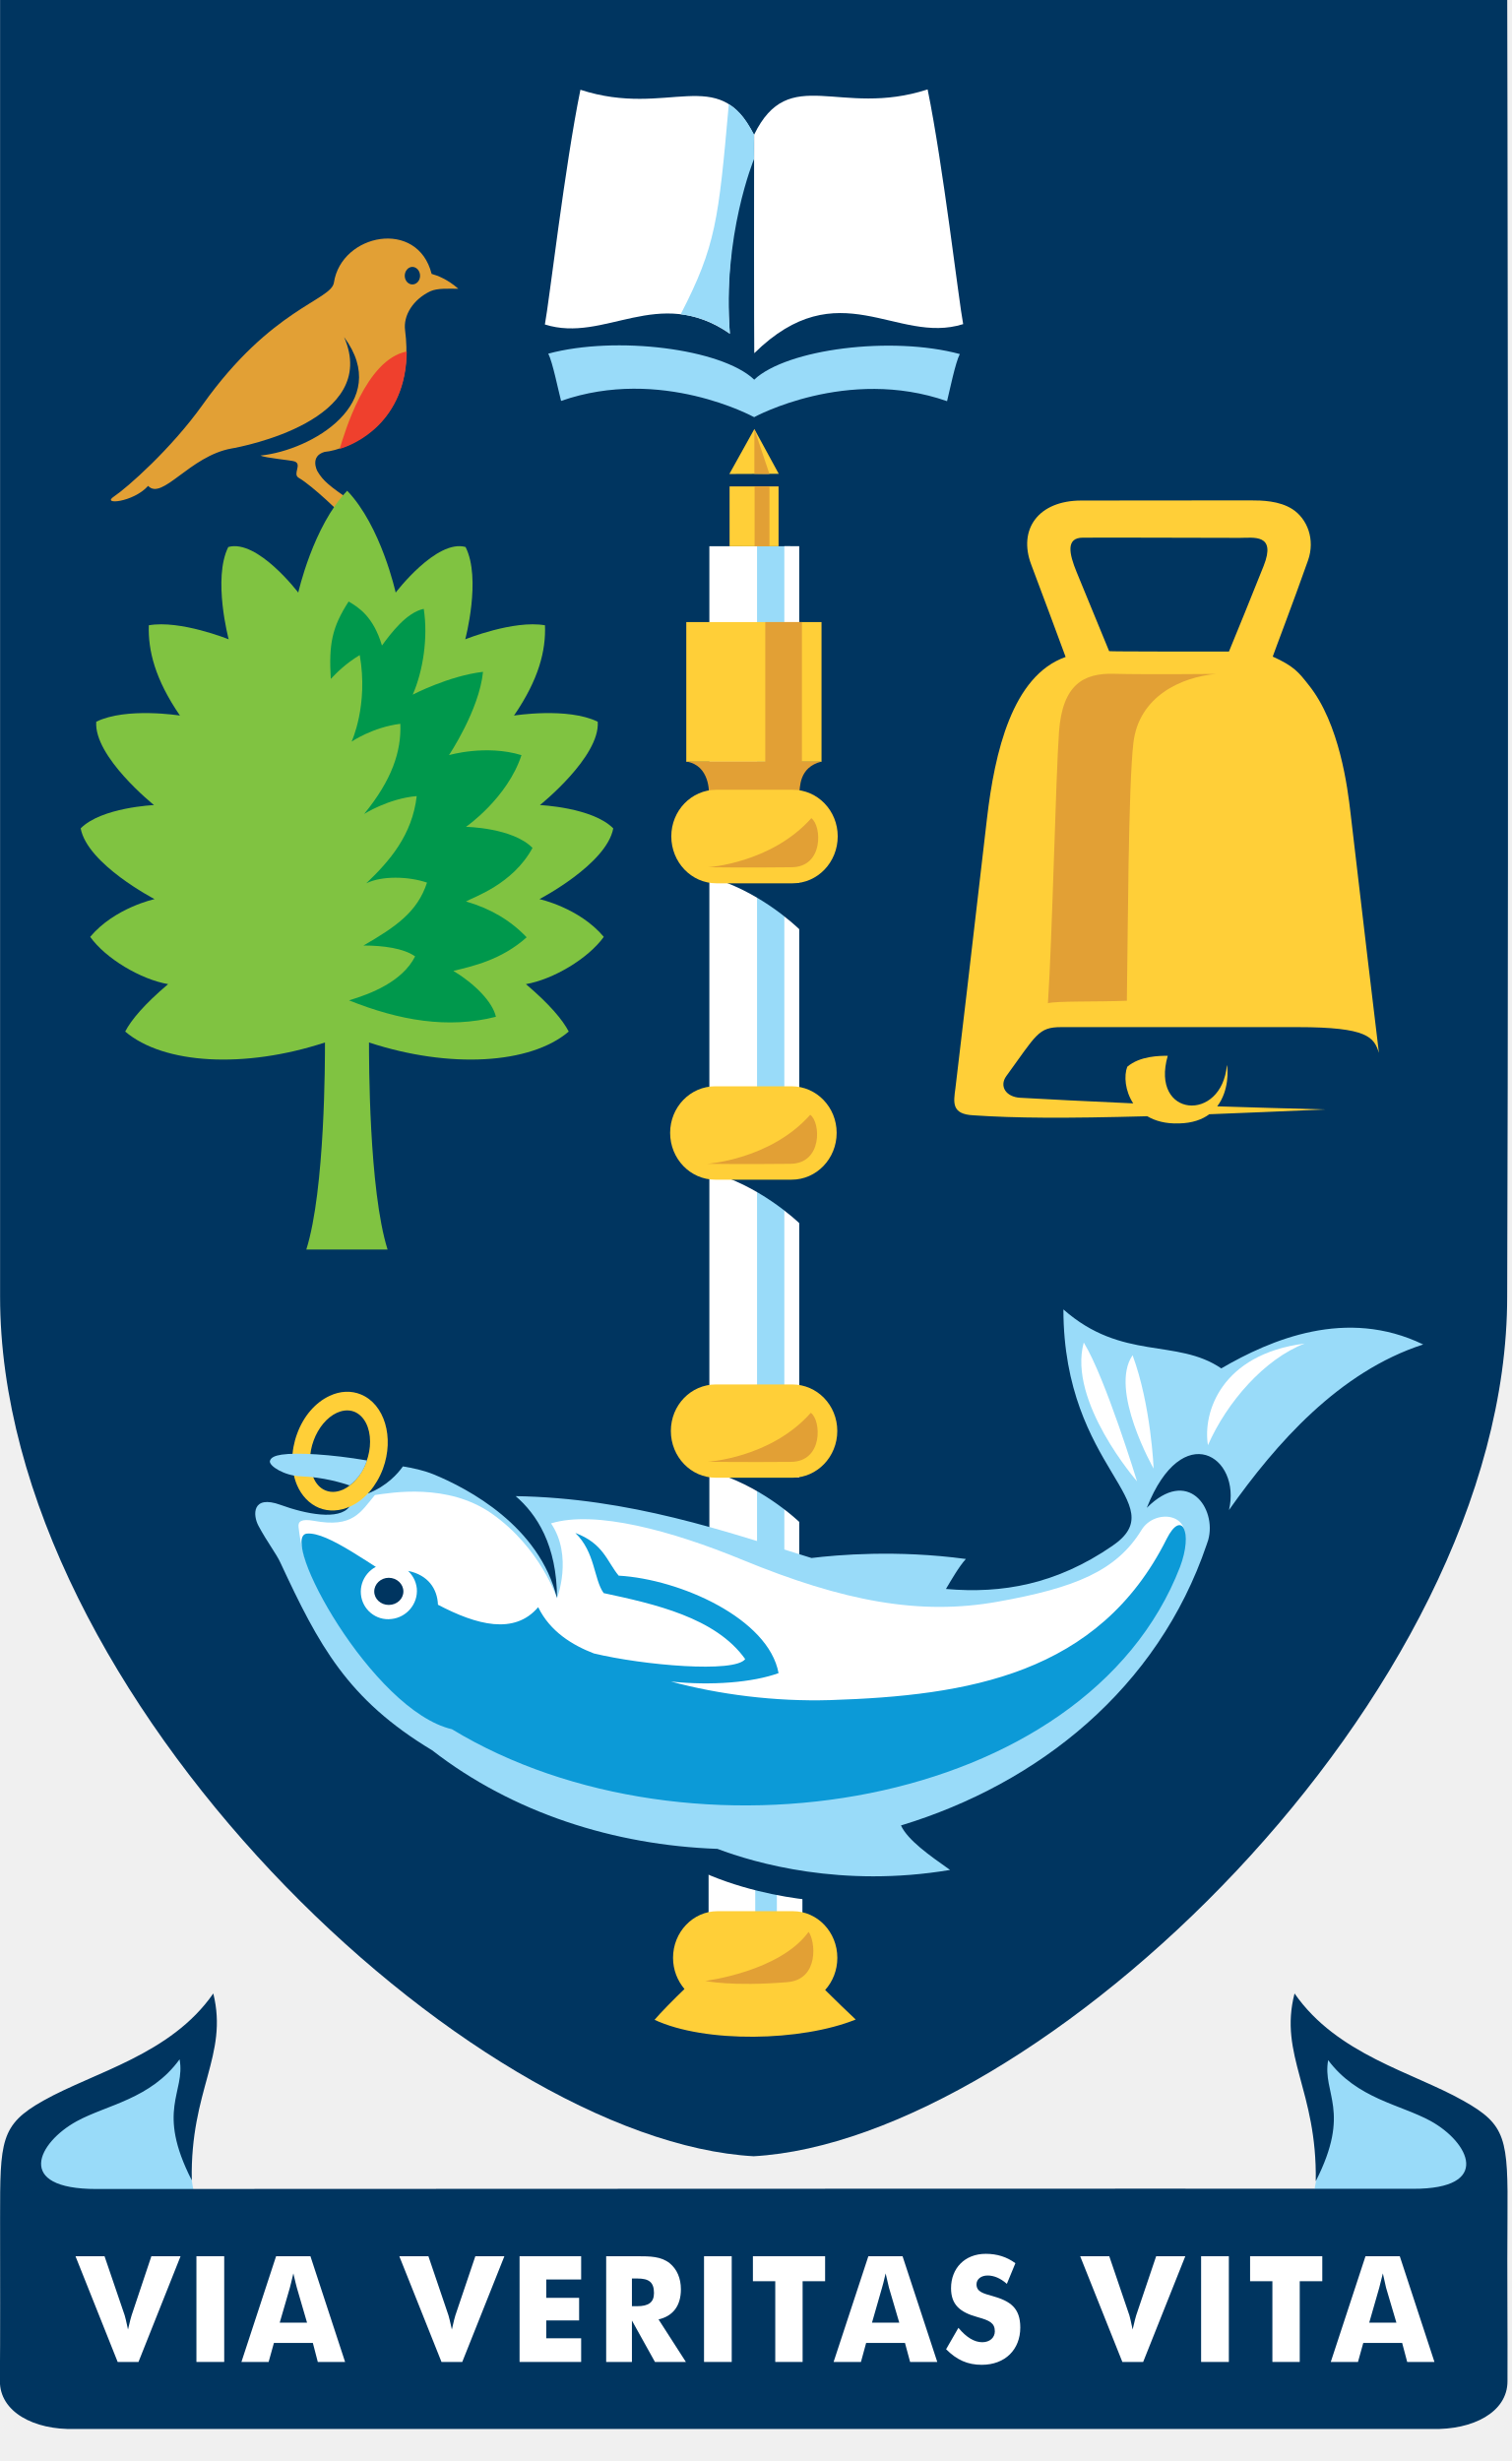
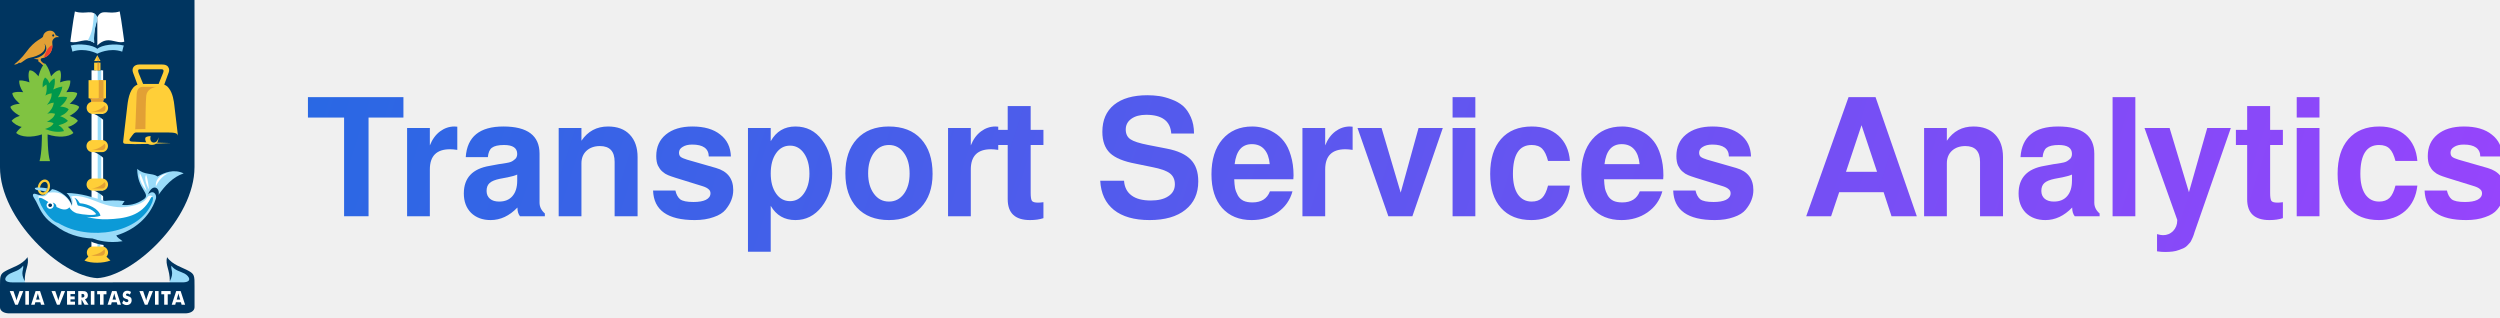
- <svg xmlns="http://www.w3.org/2000/svg" width="100%" height="100%" viewBox="0 0 43 70" version="1.1" xml:space="preserve" style="fill-rule:evenodd;clip-rule:evenodd;stroke-linejoin:round;stroke-miterlimit:2;">
+ <svg xmlns="http://www.w3.org/2000/svg" width="100%" height="100%" viewBox="0 0 551 70" version="1.1" xml:space="preserve" style="fill-rule:evenodd;clip-rule:evenodd;stroke-linejoin:round;stroke-miterlimit:2;">
  <g transform="matrix(1,0,0,1,-4686.88,-4137.12)">
-     <g transform="matrix(0.670205,0,0,0.699562,2615.32,-3248.47)">
-       <g transform="matrix(2.05803,0,0,2.0737,3090.93,10554.6)">
-         <path d="M0.004,26.789C-0.001,34.665 9.729,43.351 15.552,43.652L15.536,43.652C21.358,43.351 31.09,34.665 31.084,26.789C31.122,16.095 31.085,1.368 31.085,1.368L0.004,1.371L0.004,26.789Z" style="fill:rgb(0,53,96);fill-rule:nonzero;" />
-         <rect x="15.314" y="12.084" width="0.988" height="27.379" style="fill:rgb(153,219,249);fill-rule:nonzero;" />
-         <path d="M22.334,11.916C23.216,11.912 24.643,11.92 25.568,11.92C25.855,11.92 26.326,11.835 26.062,12.469C25.828,13.03 25.492,13.812 25.346,14.149C24.859,14.149 22.88,14.15 22.875,14.141C22.717,13.774 22.491,13.252 22.204,12.589C22.052,12.236 21.976,11.916 22.334,11.916ZM21.886,21.513L26.766,21.513C28.206,21.513 28.337,21.71 28.439,22.019C28.378,21.54 28.068,19.082 27.852,17.304C27.795,16.839 27.632,15.562 26.988,14.802C26.785,14.557 26.687,14.435 26.249,14.248C26.283,14.15 26.681,13.161 26.977,12.361C27.128,11.953 26.964,11.546 26.652,11.355C26.381,11.192 26.032,11.185 25.783,11.185C24.111,11.185 22.819,11.188 22.304,11.188C21.41,11.188 20.995,11.756 21.268,12.443C21.476,12.963 21.82,13.85 21.978,14.255C20.878,14.623 20.515,16.123 20.356,17.423C20.09,19.614 19.73,22.537 19.705,22.712C19.666,22.99 19.62,23.221 20.077,23.242C20.944,23.298 21.956,23.304 23.661,23.26C23.826,23.352 24.039,23.41 24.317,23.401C24.594,23.396 24.796,23.323 24.941,23.221C25.636,23.196 26.427,23.164 27.332,23.127C26.537,23.108 25.793,23.086 25.104,23.066C25.352,22.758 25.327,22.336 25.304,22.254C25.201,23.396 23.717,23.287 24.084,22.075C23.925,22.075 23.512,22.075 23.249,22.29C23.178,22.467 23.203,22.763 23.372,23.008C22.409,22.966 21.615,22.93 21.042,22.898C20.747,22.883 20.605,22.671 20.754,22.474C21.376,21.663 21.411,21.513 21.886,21.513Z" style="fill:rgb(255,207,56);fill-rule:nonzero;" />
-         <path d="M15.577,39.346C15.577,39.667 15.363,39.929 15.097,39.929C14.832,39.929 14.615,39.667 14.615,39.346L14.615,36.629C14.615,36.31 14.832,36.048 15.097,36.048C15.363,36.048 15.577,36.31 15.577,36.629L15.577,39.346Z" style="fill:white;fill-rule:nonzero;" />
-         <path d="M8.878,7.084C9.032,7.02 9.251,7.036 9.455,7.036C9.23,6.849 9.026,6.776 8.903,6.744C8.616,5.657 7.043,5.952 6.888,6.916C6.832,7.264 5.597,7.417 4.181,9.31C3.528,10.18 2.626,10.934 2.354,11.108C2.079,11.279 2.748,11.228 3.057,10.901C3.347,11.194 3.916,10.316 4.774,10.168C5,10.132 7.849,9.614 7.098,7.983C8.102,9.274 6.429,10.203 5.375,10.306C5.468,10.354 6.016,10.397 6.079,10.422C6.236,10.478 6.032,10.668 6.16,10.741C6.467,10.911 7.075,11.485 7.075,11.485C7.075,11.485 7.423,11.367 7.265,11.211C6.795,10.901 6.668,10.807 6.548,10.613C6.54,10.602 6.388,10.316 6.698,10.234C7.144,10.199 8.604,9.68 8.356,7.849C8.316,7.559 8.52,7.246 8.878,7.084Z" style="fill:rgb(226,160,53);fill-rule:nonzero;" />
-         <path d="M8.665,6.78C8.665,6.876 8.594,6.951 8.506,6.951C8.421,6.951 8.349,6.876 8.349,6.78C8.349,6.687 8.421,6.607 8.506,6.607C8.594,6.607 8.665,6.687 8.665,6.78Z" style="fill:rgb(0,53,96);fill-rule:nonzero;" />
-         <rect x="16.023" y="35.945" width="0.527" height="3.847" style="fill:white;fill-rule:nonzero;" />
-         <path d="M17.019,40.392C17.175,40.227 17.27,40.006 17.27,39.761C17.27,39.257 16.861,38.847 16.355,38.847L14.798,38.847C14.293,38.847 13.882,39.257 13.882,39.761C13.882,39.998 13.973,40.21 14.118,40.373C13.93,40.542 13.594,40.867 13.501,40.977C14.546,41.439 16.531,41.401 17.649,40.971C17.544,40.88 17.187,40.552 17.019,40.392Z" style="fill:rgb(255,207,56);fill-rule:nonzero;" />
-         <path d="M15.553,8.82C15.553,8.842 15.551,8.837 15.551,8.813C14.875,8.209 12.705,7.951 11.309,8.308C11.4,8.477 11.513,9.019 11.573,9.235C13.633,8.55 15.551,9.552 15.551,9.552L15.551,9.532C15.551,9.539 15.551,9.549 15.553,9.554C15.553,9.554 17.471,8.554 19.533,9.24C19.589,9.023 19.704,8.483 19.796,8.316C18.398,7.956 16.229,8.213 15.553,8.82Z" style="fill:rgb(153,219,249);fill-rule:nonzero;" />
-         <rect x="16.177" y="12.083" width="0.307" height="21.214" style="fill:white;fill-rule:nonzero;" />
-         <rect x="14.631" y="12.084" width="0.983" height="19.684" style="fill:white;fill-rule:nonzero;" />
-         <path d="M16.554,19.657C16.618,19.427 16.648,18.857 16.554,18.679C16.093,18.679 15.376,18.682 14.958,18.672C15.915,19.021 16.554,19.657 16.554,19.657Z" style="fill:rgb(0,53,96);fill-rule:nonzero;" />
-         <path d="M13.105,37.182C13.655,37.265 16.607,37.404 16.607,37.404L17.089,38.657C17.089,38.657 14.512,38.589 13.105,37.182Z" style="fill:rgb(0,53,96);fill-rule:nonzero;" />
-         <path d="M25.188,28.204C24.265,27.607 23.145,28.065 21.932,27.048C21.936,30.207 24.237,30.841 22.942,31.684C21.788,32.438 20.67,32.626 19.51,32.529C19.608,32.372 19.782,32.084 19.921,31.941C18.499,31.758 17.258,31.861 16.738,31.922C14.967,31.402 13.003,30.745 10.637,30.709C11.067,31.06 11.489,31.666 11.489,32.713C11.13,31.3 9.661,30.561 8.939,30.28C8.723,30.198 8.521,30.16 8.311,30.126C8.205,30.27 7.977,30.513 7.593,30.656C7.375,30.54 7.196,30.747 7.226,30.815C7.238,30.849 7.234,30.882 7.208,30.916C6.997,31.19 6.303,31.06 5.787,30.88C5.192,30.675 5.216,31.085 5.332,31.29C5.518,31.62 5.699,31.834 5.787,32.018C6.577,33.631 7.162,34.69 8.914,35.692C10.578,36.92 12.67,37.553 14.798,37.625C15.575,37.904 17.358,38.395 19.595,38.038C19.16,37.746 18.726,37.456 18.582,37.166C21.424,36.345 23.88,34.478 24.886,31.66C24.897,31.629 24.908,31.598 24.919,31.567C25.099,30.95 24.502,30.13 23.652,30.938C24.388,29.171 25.605,29.936 25.347,30.981C26.318,29.674 27.617,28.269 29.352,27.735C27.767,27.005 26.211,27.638 25.188,28.204Z" style="fill:rgb(153,219,249);fill-rule:nonzero;" />
-         <path d="M16.585,25.447C16.65,25.215 16.678,24.644 16.585,24.469C16.122,24.469 15.407,24.475 14.991,24.462C15.945,24.811 16.585,25.447 16.585,25.447Z" style="fill:rgb(0,53,96);fill-rule:nonzero;" />
-         <path d="M17.256,23.586C17.256,24.094 16.84,24.504 16.328,24.504L14.75,24.504C14.238,24.504 13.822,24.094 13.822,23.586C13.822,23.081 14.238,22.673 14.75,22.673L16.328,22.673C16.84,22.673 17.256,23.081 17.256,23.586Z" style="fill:rgb(255,207,56);fill-rule:nonzero;" />
-         <path d="M16.301,24.193C15.376,24.203 14.581,24.193 14.581,24.193C14.581,24.193 15.884,24.115 16.711,23.232C16.928,23.377 16.968,24.19 16.301,24.193Z" style="fill:rgb(226,160,53);fill-rule:nonzero;" />
-         <path d="M16.6,31.318C16.665,31.089 16.691,30.516 16.6,30.34C16.138,30.34 15.424,30.346 15.005,30.333C15.96,30.683 16.6,31.318 16.6,31.318Z" style="fill:rgb(0,53,96);fill-rule:nonzero;" />
-         <path d="M17.269,29.431C17.269,29.938 16.854,30.348 16.341,30.348L14.764,30.348C14.251,30.348 13.837,29.938 13.837,29.431C13.837,28.924 14.251,28.519 14.764,28.519L16.341,28.519C16.854,28.519 17.269,28.924 17.269,29.431Z" style="fill:rgb(255,207,56);fill-rule:nonzero;" />
-         <path d="M16.313,30.037C15.387,30.045 14.594,30.035 14.594,30.035C14.594,30.035 15.895,29.963 16.723,29.075C16.94,29.222 16.982,30.033 16.313,30.037Z" style="fill:rgb(226,160,53);fill-rule:nonzero;" />
-         <rect x="14.155" y="13.571" width="2.789" height="2.739" style="fill:rgb(255,207,56);fill-rule:nonzero;" />
-         <path d="M16.944,16.306C16.471,16.42 16.502,16.816 16.484,16.962C16.484,16.962 15.359,16.97 14.621,16.962C14.627,16.92 14.644,16.377 14.155,16.306C14.155,16.306 16.765,16.308 16.944,16.306Z" style="fill:rgb(226,160,53);fill-rule:nonzero;" />
-         <rect x="15.784" y="13.571" width="0.756" height="2.773" style="fill:rgb(226,160,53);fill-rule:nonzero;" />
-         <path d="M6.714,30.597C6.574,30.544 6.499,30.425 6.46,30.335C6.37,30.136 6.373,29.869 6.471,29.616C6.567,29.368 6.744,29.165 6.949,29.075C7.037,29.037 7.173,29.002 7.312,29.055C7.517,29.137 7.634,29.366 7.634,29.641C7.634,29.768 7.609,29.903 7.558,30.035C7.463,30.286 7.283,30.487 7.082,30.579C6.992,30.616 6.857,30.653 6.714,30.597ZM6.8,28.743C6.506,28.872 6.261,29.142 6.13,29.484C5.996,29.829 5.996,30.191 6.125,30.487C6.219,30.7 6.382,30.862 6.583,30.94C6.783,31.017 7.013,31.005 7.228,30.91C7.522,30.783 7.767,30.511 7.9,30.171C8.138,29.555 7.931,28.905 7.445,28.715C7.244,28.636 7.015,28.646 6.8,28.743Z" style="fill:rgb(255,207,56);fill-rule:nonzero;" />
-         <path d="M7.213,30.499C7.056,30.449 6.668,30.335 6.202,30.32C5.871,30.31 5.549,30.119 5.568,30.021C5.586,29.951 5.672,29.915 5.811,29.895C6.13,29.851 6.823,29.888 7.57,30.009C7.507,30.189 7.406,30.355 7.213,30.499Z" style="fill:rgb(153,219,249);fill-rule:nonzero;" />
-         <path d="M8.391,8.265C8.379,9.656 7.313,10.095 7.007,10.175C7.108,9.866 7.543,8.423 8.391,8.265Z" style="fill:rgb(239,64,45);fill-rule:nonzero;" />
-         <path d="M17.278,17.772C17.278,18.28 16.865,18.693 16.35,18.693L14.774,18.693C14.26,18.693 13.846,18.28 13.846,17.772C13.846,17.269 14.26,16.859 14.774,16.859L16.35,16.859C16.865,16.859 17.278,17.269 17.278,17.772Z" style="fill:rgb(255,207,56);fill-rule:nonzero;" />
-         <path d="M16.326,18.378C15.399,18.389 14.603,18.378 14.603,18.378C14.603,18.378 15.906,18.3 16.734,17.416C16.951,17.564 16.992,18.375 16.326,18.378Z" style="fill:rgb(226,160,53);fill-rule:nonzero;" />
-         <path d="M10.145,31.052C11.15,31.724 11.489,32.713 11.489,32.713C11.489,32.713 11.824,31.885 11.366,31.243C12.281,30.977 13.869,31.393 15.303,31.954C17.406,32.778 18.98,33.052 20.582,32.778C22.183,32.506 23.026,32.173 23.542,31.374C23.815,30.946 24.625,31.037 24.397,31.678C24.168,32.319 23.175,34.15 21.299,34.655C19.422,35.157 16.325,35.998 11.746,34.852C10.521,34.545 7.643,33.781 6.467,32.27C6.231,31.967 6.17,31.404 6.159,31.314C6.145,31.205 6.217,31.149 6.474,31.193C7.281,31.335 7.435,31.027 7.734,30.687C8.065,30.644 9.229,30.442 10.145,31.052Z" style="fill:white;fill-rule:nonzero;" />
-         <path d="M24.061,31.548C22.661,34.209 19.955,34.622 17.123,34.708C15.974,34.74 14.826,34.597 13.838,34.344C14.67,34.429 15.532,34.362 16.058,34.179C15.853,33.112 14.032,32.337 12.761,32.268C12.52,31.994 12.451,31.638 11.867,31.431C12.279,31.808 12.246,32.337 12.451,32.61C13.49,32.822 14.759,33.087 15.37,33.904C15.154,34.181 13.274,34.027 12.249,33.793C11.806,33.631 11.346,33.364 11.101,32.886C10.611,33.434 9.833,33.237 9.034,32.838C9.022,32.528 8.832,32.255 8.418,32.175C8.508,32.311 8.531,32.452 8.532,32.567C7.628,32.047 6.768,31.41 6.335,31.443C5.722,31.49 7.674,34.914 9.322,35.279C14.218,38.101 22.399,36.862 24.337,32.098C24.61,31.41 24.37,30.964 24.061,31.548Z" style="fill:rgb(12,154,215);fill-rule:nonzero;" />
-         <path d="M8.598,32.521C8.625,32.818 8.391,33.087 8.073,33.118C7.757,33.154 7.475,32.934 7.445,32.634C7.416,32.333 7.649,32.064 7.967,32.034C8.284,32.003 8.566,32.22 8.598,32.521Z" style="fill:white;fill-rule:nonzero;" />
-         <path d="M8.321,32.578C8.321,32.725 8.186,32.842 8.019,32.842C7.855,32.842 7.72,32.725 7.72,32.578C7.72,32.431 7.855,32.31 8.019,32.31C8.186,32.31 8.321,32.431 8.321,32.578Z" style="fill:rgb(0,53,96);fill-rule:nonzero;" />
-         <path d="M22.352,27.697C22.016,28.856 23.451,30.419 23.451,30.419C23.451,30.419 22.801,28.392 22.352,27.697Z" style="fill:white;fill-rule:nonzero;" />
-         <path d="M23.359,27.946C22.866,28.624 23.793,30.169 23.793,30.169C23.793,30.169 23.742,28.934 23.359,27.946Z" style="fill:white;fill-rule:nonzero;" />
-         <path d="M24.913,29.71C25.304,28.863 26.083,28.017 26.908,27.717C25.189,27.925 24.801,29.068 24.913,29.71Z" style="fill:white;fill-rule:nonzero;" />
-         <path d="M15.549,4.019C14.824,2.614 13.788,3.696 11.972,3.134C11.651,4.62 11.33,7.279 11.239,7.736C12.48,8.109 13.571,6.949 15.053,7.915C14.894,5.998 15.512,4.401 15.512,4.401C15.512,4.401 15.531,4.167 15.549,4.019Z" style="fill:white;fill-rule:nonzero;" />
-         <path d="M15.554,4.014C15.41,3.765 15.272,3.553 15.032,3.417C14.819,5.699 14.765,6.194 14.041,7.534C14.491,7.591 14.823,7.757 15.055,7.921C14.894,6 15.552,4.493 15.552,4.493C15.552,4.493 15.549,4.095 15.554,4.014Z" style="fill:rgb(153,219,249);fill-rule:nonzero;" />
-         <path d="M19.132,3.127C17.316,3.689 16.277,2.608 15.554,4.014C15.552,4.493 15.551,8.035 15.557,8.299C17.298,6.672 18.493,8.141 19.865,7.729C19.773,7.272 19.452,4.615 19.132,3.127Z" style="fill:white;fill-rule:nonzero;" />
-         <rect x="15.048" y="10.911" width="1.01" height="1.173" style="fill:rgb(255,207,56);fill-rule:nonzero;" />
-         <path d="M15.559,9.786L16.062,10.664L15.043,10.668L15.559,9.786Z" style="fill:rgb(255,207,56);fill-rule:nonzero;" />
-         <path d="M7.063,13.252L7.063,13.246C7.055,13.242 7.056,13.247 7.063,13.252Z" style="fill:rgb(0,147,73);fill-rule:nonzero;" />
-         <path d="M11.127,19.003C11.127,19.003 12.512,18.319 12.649,17.616C12.22,17.204 11.137,17.159 11.137,17.159C11.137,17.159 12.381,16.212 12.329,15.525C11.708,15.236 10.602,15.404 10.602,15.404C11.115,14.694 11.261,14.13 11.241,13.634C10.595,13.526 9.597,13.909 9.597,13.909C9.597,13.909 9.932,12.717 9.603,12.099C9.005,11.939 8.162,12.993 8.162,12.993C8.162,12.993 7.862,11.689 7.162,10.996C6.46,11.689 6.153,12.993 6.153,12.993C6.153,12.993 5.311,11.939 4.71,12.099C4.385,12.717 4.718,13.909 4.718,13.909C4.718,13.909 3.721,13.526 3.071,13.634C3.054,14.13 3.201,14.694 3.713,15.404C3.713,15.404 2.605,15.236 1.987,15.525C1.935,16.212 3.178,17.159 3.178,17.159C3.178,17.159 2.093,17.204 1.666,17.616C1.804,18.319 3.19,19.003 3.19,19.003C3.19,19.003 2.365,19.172 1.862,19.743C2.182,20.169 2.905,20.577 3.469,20.67C2.981,21.063 2.708,21.371 2.584,21.6C3.377,22.241 5.041,22.332 6.704,21.814C6.704,22.132 6.708,24.699 6.319,25.874L7.995,25.874C7.607,24.699 7.612,22.132 7.612,21.814C9.274,22.332 10.94,22.241 11.731,21.6C11.606,21.371 11.335,21.063 10.848,20.67C11.412,20.577 12.132,20.169 12.454,19.743C11.949,19.172 11.127,19.003 11.127,19.003Z" style="fill:rgb(128,195,65);fill-rule:nonzero;" />
-         <path d="M9.612,19.049C9.768,18.962 10.573,18.717 10.984,17.999C10.573,17.601 9.612,17.586 9.612,17.586C9.612,17.586 10.467,17.023 10.756,16.18C10.022,15.967 9.261,16.18 9.261,16.18C9.261,16.18 9.886,15.294 9.963,14.547C9.261,14.624 8.514,14.994 8.514,14.994C8.726,14.532 8.833,13.879 8.741,13.312C8.391,13.381 8.071,13.781 7.879,14.031C7.701,13.462 7.398,13.283 7.192,13.168C6.85,13.671 6.781,13.997 6.824,14.685C6.939,14.571 7.122,14.39 7.421,14.218C7.603,15.201 7.253,15.915 7.253,15.915C7.253,15.915 7.686,15.633 8.258,15.566C8.282,16.107 8.083,16.669 7.512,17.333C7.512,17.333 8.015,17.029 8.596,16.983C8.503,17.747 8.037,18.257 7.556,18.693C7.877,18.542 8.427,18.556 8.808,18.679C8.611,19.258 8.158,19.55 7.498,19.913C7.907,19.913 8.328,19.967 8.563,20.126C8.298,20.623 7.649,20.86 7.2,20.988C8.238,21.384 9.244,21.549 10.229,21.31C10.161,21.017 9.787,20.66 9.352,20.41C9.75,20.319 10.343,20.195 10.863,19.752C10.527,19.416 10.114,19.188 9.612,19.049Z" style="fill:rgb(0,152,76);fill-rule:nonzero;" />
-         <path d="M4.046,41.428C4.282,42.213 3.654,43.734 4.1,44.611C3.719,44.598 1.296,45.041 0.939,44.728C0.585,44.415 -0.356,43.746 0.585,43.233C1.53,42.723 3.916,41.806 4.046,41.428Z" style="fill:rgb(153,219,249);fill-rule:nonzero;" />
-         <path d="M27.169,41.348C27.447,43.864 27.024,44.147 27.05,44.87C27.287,44.931 29.213,45.331 29.894,44.966C30.575,44.598 31.046,43.707 30.731,43.341C30.418,42.973 28.847,41.978 28.219,41.873C27.59,41.766 27.341,41.534 27.169,41.348Z" style="fill:rgb(153,219,249);fill-rule:nonzero;" />
-         <path d="M30.177,42.562C29.131,42 27.577,41.662 26.699,40.46C26.369,41.669 27.168,42.364 27.136,44.142C27.876,42.761 27.267,42.421 27.392,41.767C27.987,42.526 28.881,42.636 29.504,42.96C30.3,43.376 30.788,44.295 29.141,44.29C25.924,44.283 5.277,44.294 1.989,44.294C0.289,44.294 0.787,43.381 1.583,42.966C2.208,42.641 3.112,42.532 3.706,41.751C3.83,42.405 3.213,42.741 3.957,44.123C3.923,42.343 4.715,41.679 4.401,40.46C3.524,41.662 1.945,42 0.896,42.562C0.006,43.036 0.004,43.352 0.004,44.877C0.004,45.9 0.009,47.191 0,48.056C-0.005,48.664 0.701,49.022 1.544,48.999L29.53,48.999C30.372,49.022 31.09,48.672 31.09,48.065C31.095,47.198 31.081,45.891 31.09,44.87C31.103,43.301 31.067,43.036 30.177,42.562Z" style="fill:rgb(0,53,96);fill-rule:nonzero;" />
-         <path d="M1.559,45.612L2.158,45.612L2.574,46.772C2.583,46.795 2.606,46.889 2.642,47.049C2.682,46.889 2.706,46.795 2.716,46.772L3.124,45.612L3.726,45.612L2.858,47.685L2.429,47.685L1.559,45.612Z" style="fill:white;fill-rule:nonzero;" />
-         <rect x="4.053" y="45.612" width="0.573" height="2.073" style="fill:white;fill-rule:nonzero;" />
-         <path d="M6.334,46.914L6.124,46.229C6.114,46.195 6.089,46.102 6.052,45.949C6.015,46.102 5.989,46.195 5.98,46.229L5.771,46.914L6.334,46.914ZM5.696,45.612L6.404,45.612L7.119,47.685L6.556,47.685L6.454,47.312L5.651,47.312L5.542,47.685L4.981,47.685L5.696,45.612Z" style="fill:white;fill-rule:nonzero;" />
-         <path d="M8.237,45.612L8.837,45.612L9.251,46.772C9.261,46.795 9.282,46.889 9.321,47.049C9.358,46.889 9.384,46.795 9.393,46.772L9.805,45.612L10.404,45.612L9.535,47.685L9.107,47.685L8.237,45.612Z" style="fill:white;fill-rule:nonzero;" />
-         <path d="M10.717,45.612L11.987,45.612L11.987,46.068L11.267,46.068L11.267,46.428L11.945,46.428L11.945,46.871L11.267,46.871L11.267,47.221L11.987,47.221L11.987,47.685L10.717,47.685L10.717,45.612Z" style="fill:white;fill-rule:nonzero;" />
-         <path d="M13.14,46.592C13.376,46.592 13.489,46.518 13.489,46.334C13.489,46.119 13.382,46.049 13.148,46.049L13.034,46.049L13.034,46.592L13.14,46.592ZM12.503,45.612L13.129,45.612C13.416,45.612 13.637,45.615 13.815,45.751C13.963,45.868 14.044,46.043 14.044,46.261C14.044,46.581 13.884,46.785 13.583,46.851L14.147,47.685L13.509,47.685L13.034,46.873L13.034,47.685L12.503,47.685L12.503,45.612Z" style="fill:white;fill-rule:nonzero;" />
-         <rect x="14.521" y="45.612" width="0.571" height="2.073" style="fill:white;fill-rule:nonzero;" />
-         <path d="M15.99,46.102L15.529,46.102L15.529,45.612L17.018,45.612L17.018,46.102L16.554,46.102L16.554,47.685L15.99,47.685L15.99,46.102Z" style="fill:white;fill-rule:nonzero;" />
-         <path d="M18.547,46.914L18.335,46.229C18.326,46.195 18.304,46.102 18.266,45.949C18.23,46.102 18.203,46.195 18.192,46.229L17.985,46.914L18.547,46.914ZM17.91,45.612L18.615,45.612L19.331,47.685L18.771,47.685L18.665,47.312L17.864,47.312L17.757,47.685L17.193,47.685L17.91,45.612Z" style="fill:white;fill-rule:nonzero;" />
-         <path d="M20.26,47.298C20.415,47.298 20.518,47.207 20.518,47.085C20.518,46.919 20.405,46.871 20.169,46.808C19.797,46.712 19.615,46.562 19.615,46.238C19.615,45.852 19.895,45.565 20.331,45.565C20.562,45.565 20.764,45.624 20.942,45.749L20.766,46.154C20.636,46.043 20.498,45.99 20.37,45.99C20.231,45.99 20.14,46.065 20.14,46.163C20.14,46.311 20.284,46.343 20.471,46.393C20.837,46.491 21.043,46.626 21.043,47.01C21.043,47.439 20.734,47.741 20.248,47.741C19.956,47.741 19.734,47.646 19.513,47.436L19.767,47.016C19.933,47.205 20.096,47.298 20.26,47.298Z" style="fill:white;fill-rule:nonzero;" />
-         <path d="M22.278,45.612L22.878,45.612L23.293,46.772C23.301,46.795 23.325,46.889 23.36,47.049C23.399,46.889 23.424,46.795 23.433,46.772L23.845,45.612L24.446,45.612L23.577,47.685L23.148,47.685L22.278,45.612Z" style="fill:white;fill-rule:nonzero;" />
-         <rect x="24.772" y="45.612" width="0.572" height="2.073" style="fill:white;fill-rule:nonzero;" />
-         <path d="M26.242,46.102L25.782,46.102L25.782,45.612L27.271,45.612L27.271,46.102L26.806,46.102L26.806,47.685L26.242,47.685L26.242,46.102Z" style="fill:white;fill-rule:nonzero;" />
-         <path d="M28.799,46.914L28.586,46.229C28.578,46.195 28.557,46.102 28.52,45.949C28.479,46.102 28.455,46.195 28.446,46.229L28.239,46.914L28.799,46.914ZM28.162,45.612L28.869,45.612L29.584,47.685L29.022,47.685L28.918,47.312L28.116,47.312L28.007,47.685L27.446,47.685L28.162,45.612Z" style="fill:white;fill-rule:nonzero;" />
-         <path d="M16.677,39.253C16.814,39.416 16.908,40.184 16.242,40.238C15.097,40.328 14.546,40.214 14.546,40.214C14.546,40.214 16.082,40.033 16.677,39.253Z" style="fill:rgb(226,160,53);fill-rule:nonzero;" />
-         <path d="M21.841,15.73C21.911,14.79 22.355,14.571 22.964,14.585C23.306,14.593 23.822,14.598 25.074,14.588C24.369,14.65 23.49,15.021 23.376,15.937C23.269,16.789 23.262,19.739 23.241,20.996C22.623,21.019 21.796,20.998 21.613,21.044C21.704,19.739 21.772,16.669 21.841,15.73Z" style="fill:rgb(226,160,53);fill-rule:nonzero;" />
-         <rect x="15.564" y="10.911" width="0.306" height="1.173" style="fill:rgb(226,160,53);fill-rule:nonzero;" />
-         <path d="M15.87,10.668L15.559,9.786L15.559,10.664L15.87,10.668Z" style="fill:rgb(226,160,53);fill-rule:nonzero;" />
+     <g transform="matrix(0.929036,0,0,2.3166,3500,-4042.51)">
+       <g transform="matrix(0.721398,0,0,0.301977,-952.259,342.759)">
+         <g transform="matrix(4.47624,-6.65635e-17,-1.27152e-31,4.2884,-11132.2,7511.7)">
+           <text x="3199.74px" y="726.122px" style="font-family:'FreeSansBold', 'FreeSans', sans-serif;font-weight:700;font-size:12px;fill:url(#_Linear1);">T<tspan x="3206.6px 3211.02px 3217.58px " y="726.122px 726.122px 726.122px ">ran</tspan>spor<tspan x="3250.43px " y="726.122px ">t</tspan> Se<tspan x="3272.38px 3277.05px 3283.42px 3286.51px 3293.19px 3299.74px 3306.41px 3309.75px 3318.05px 3325.26px 3331.76px 3334.79px 3341.4px 3345.22px " y="726.122px 726.122px 726.122px 726.122px 726.122px 726.122px 726.122px 726.122px 726.122px 726.122px 726.122px 726.122px 726.122px 726.122px ">rvices Analyti</tspan>cs</text>
+         </g>
+         <g transform="matrix(2.05803,0,0,2.0737,3090.93,10554.6)">
+           <path d="M0.004,26.789C-0.001,34.665 9.729,43.351 15.552,43.652L15.536,43.652C21.358,43.351 31.09,34.665 31.084,26.789C31.122,16.095 31.085,1.368 31.085,1.368L0.004,1.371L0.004,26.789Z" style="fill:rgb(0,53,96);fill-rule:nonzero;" />
+           <rect x="15.314" y="12.084" width="0.988" height="27.379" style="fill:rgb(153,219,249);fill-rule:nonzero;" />
+           <path d="M22.334,11.916C23.216,11.912 24.643,11.92 25.568,11.92C25.855,11.92 26.326,11.835 26.062,12.469C25.828,13.03 25.492,13.812 25.346,14.149C24.859,14.149 22.88,14.15 22.875,14.141C22.717,13.774 22.491,13.252 22.204,12.589C22.052,12.236 21.976,11.916 22.334,11.916ZM21.886,21.513L26.766,21.513C28.206,21.513 28.337,21.71 28.439,22.019C28.378,21.54 28.068,19.082 27.852,17.304C27.795,16.839 27.632,15.562 26.988,14.802C26.785,14.557 26.687,14.435 26.249,14.248C26.283,14.15 26.681,13.161 26.977,12.361C27.128,11.953 26.964,11.546 26.652,11.355C26.381,11.192 26.032,11.185 25.783,11.185C24.111,11.185 22.819,11.188 22.304,11.188C21.41,11.188 20.995,11.756 21.268,12.443C21.476,12.963 21.82,13.85 21.978,14.255C20.878,14.623 20.515,16.123 20.356,17.423C20.09,19.614 19.73,22.537 19.705,22.712C19.666,22.99 19.62,23.221 20.077,23.242C20.944,23.298 21.956,23.304 23.661,23.26C23.826,23.352 24.039,23.41 24.317,23.401C24.594,23.396 24.796,23.323 24.941,23.221C25.636,23.196 26.427,23.164 27.332,23.127C26.537,23.108 25.793,23.086 25.104,23.066C25.352,22.758 25.327,22.336 25.304,22.254C25.201,23.396 23.717,23.287 24.084,22.075C23.925,22.075 23.512,22.075 23.249,22.29C23.178,22.467 23.203,22.763 23.372,23.008C22.409,22.966 21.615,22.93 21.042,22.898C20.747,22.883 20.605,22.671 20.754,22.474C21.376,21.663 21.411,21.513 21.886,21.513Z" style="fill:rgb(255,207,56);fill-rule:nonzero;" />
+           <path d="M15.577,39.346C15.577,39.667 15.363,39.929 15.097,39.929C14.832,39.929 14.615,39.667 14.615,39.346L14.615,36.629C14.615,36.31 14.832,36.048 15.097,36.048C15.363,36.048 15.577,36.31 15.577,36.629L15.577,39.346Z" style="fill:white;fill-rule:nonzero;" />
+           <path d="M8.878,7.084C9.032,7.02 9.251,7.036 9.455,7.036C9.23,6.849 9.026,6.776 8.903,6.744C8.616,5.657 7.043,5.952 6.888,6.916C6.832,7.264 5.597,7.417 4.181,9.31C3.528,10.18 2.626,10.934 2.354,11.108C2.079,11.279 2.748,11.228 3.057,10.901C3.347,11.194 3.916,10.316 4.774,10.168C5,10.132 7.849,9.614 7.098,7.983C8.102,9.274 6.429,10.203 5.375,10.306C5.468,10.354 6.016,10.397 6.079,10.422C6.236,10.478 6.032,10.668 6.16,10.741C6.467,10.911 7.075,11.485 7.075,11.485C7.075,11.485 7.423,11.367 7.265,11.211C6.795,10.901 6.668,10.807 6.548,10.613C6.54,10.602 6.388,10.316 6.698,10.234C7.144,10.199 8.604,9.68 8.356,7.849C8.316,7.559 8.52,7.246 8.878,7.084Z" style="fill:rgb(226,160,53);fill-rule:nonzero;" />
+           <path d="M8.665,6.78C8.665,6.876 8.594,6.951 8.506,6.951C8.421,6.951 8.349,6.876 8.349,6.78C8.349,6.687 8.421,6.607 8.506,6.607C8.594,6.607 8.665,6.687 8.665,6.78Z" style="fill:rgb(0,53,96);fill-rule:nonzero;" />
+           <rect x="16.023" y="35.945" width="0.527" height="3.847" style="fill:white;fill-rule:nonzero;" />
+           <path d="M17.019,40.392C17.175,40.227 17.27,40.006 17.27,39.761C17.27,39.257 16.861,38.847 16.355,38.847L14.798,38.847C14.293,38.847 13.882,39.257 13.882,39.761C13.882,39.998 13.973,40.21 14.118,40.373C13.93,40.542 13.594,40.867 13.501,40.977C14.546,41.439 16.531,41.401 17.649,40.971C17.544,40.88 17.187,40.552 17.019,40.392Z" style="fill:rgb(255,207,56);fill-rule:nonzero;" />
+           <path d="M15.553,8.82C15.553,8.842 15.551,8.837 15.551,8.813C14.875,8.209 12.705,7.951 11.309,8.308C11.4,8.477 11.513,9.019 11.573,9.235C13.633,8.55 15.551,9.552 15.551,9.552L15.551,9.532C15.551,9.539 15.551,9.549 15.553,9.554C15.553,9.554 17.471,8.554 19.533,9.24C19.589,9.023 19.704,8.483 19.796,8.316C18.398,7.956 16.229,8.213 15.553,8.82Z" style="fill:rgb(153,219,249);fill-rule:nonzero;" />
+           <rect x="16.177" y="12.083" width="0.307" height="21.214" style="fill:white;fill-rule:nonzero;" />
+           <rect x="14.631" y="12.084" width="0.983" height="19.684" style="fill:white;fill-rule:nonzero;" />
+           <path d="M16.554,19.657C16.618,19.427 16.648,18.857 16.554,18.679C16.093,18.679 15.376,18.682 14.958,18.672C15.915,19.021 16.554,19.657 16.554,19.657Z" style="fill:rgb(0,53,96);fill-rule:nonzero;" />
+           <path d="M13.105,37.182C13.655,37.265 16.607,37.404 16.607,37.404L17.089,38.657C17.089,38.657 14.512,38.589 13.105,37.182Z" style="fill:rgb(0,53,96);fill-rule:nonzero;" />
+           <path d="M25.188,28.204C24.265,27.607 23.145,28.065 21.932,27.048C21.936,30.207 24.237,30.841 22.942,31.684C21.788,32.438 20.67,32.626 19.51,32.529C19.608,32.372 19.782,32.084 19.921,31.941C18.499,31.758 17.258,31.861 16.738,31.922C14.967,31.402 13.003,30.745 10.637,30.709C11.067,31.06 11.489,31.666 11.489,32.713C11.13,31.3 9.661,30.561 8.939,30.28C8.723,30.198 8.521,30.16 8.311,30.126C8.205,30.27 7.977,30.513 7.593,30.656C7.375,30.54 7.196,30.747 7.226,30.815C7.238,30.849 7.234,30.882 7.208,30.916C6.997,31.19 6.303,31.06 5.787,30.88C5.192,30.675 5.216,31.085 5.332,31.29C5.518,31.62 5.699,31.834 5.787,32.018C6.577,33.631 7.162,34.69 8.914,35.692C10.578,36.92 12.67,37.553 14.798,37.625C15.575,37.904 17.358,38.395 19.595,38.038C19.16,37.746 18.726,37.456 18.582,37.166C21.424,36.345 23.88,34.478 24.886,31.66C24.897,31.629 24.908,31.598 24.919,31.567C25.099,30.95 24.502,30.13 23.652,30.938C24.388,29.171 25.605,29.936 25.347,30.981C26.318,29.674 27.617,28.269 29.352,27.735C27.767,27.005 26.211,27.638 25.188,28.204Z" style="fill:rgb(153,219,249);fill-rule:nonzero;" />
+           <path d="M16.585,25.447C16.65,25.215 16.678,24.644 16.585,24.469C16.122,24.469 15.407,24.475 14.991,24.462C15.945,24.811 16.585,25.447 16.585,25.447Z" style="fill:rgb(0,53,96);fill-rule:nonzero;" />
+           <path d="M17.256,23.586C17.256,24.094 16.84,24.504 16.328,24.504L14.75,24.504C14.238,24.504 13.822,24.094 13.822,23.586C13.822,23.081 14.238,22.673 14.75,22.673L16.328,22.673C16.84,22.673 17.256,23.081 17.256,23.586Z" style="fill:rgb(255,207,56);fill-rule:nonzero;" />
+           <path d="M16.301,24.193C15.376,24.203 14.581,24.193 14.581,24.193C14.581,24.193 15.884,24.115 16.711,23.232C16.928,23.377 16.968,24.19 16.301,24.193Z" style="fill:rgb(226,160,53);fill-rule:nonzero;" />
+           <path d="M16.6,31.318C16.665,31.089 16.691,30.516 16.6,30.34C16.138,30.34 15.424,30.346 15.005,30.333C15.96,30.683 16.6,31.318 16.6,31.318Z" style="fill:rgb(0,53,96);fill-rule:nonzero;" />
+           <path d="M17.269,29.431C17.269,29.938 16.854,30.348 16.341,30.348L14.764,30.348C14.251,30.348 13.837,29.938 13.837,29.431C13.837,28.924 14.251,28.519 14.764,28.519L16.341,28.519C16.854,28.519 17.269,28.924 17.269,29.431Z" style="fill:rgb(255,207,56);fill-rule:nonzero;" />
+           <path d="M16.313,30.037C15.387,30.045 14.594,30.035 14.594,30.035C14.594,30.035 15.895,29.963 16.723,29.075C16.94,29.222 16.982,30.033 16.313,30.037Z" style="fill:rgb(226,160,53);fill-rule:nonzero;" />
+           <rect x="14.155" y="13.571" width="2.789" height="2.739" style="fill:rgb(255,207,56);fill-rule:nonzero;" />
+           <path d="M16.944,16.306C16.471,16.42 16.502,16.816 16.484,16.962C16.484,16.962 15.359,16.97 14.621,16.962C14.627,16.92 14.644,16.377 14.155,16.306C14.155,16.306 16.765,16.308 16.944,16.306Z" style="fill:rgb(226,160,53);fill-rule:nonzero;" />
+           <rect x="15.784" y="13.571" width="0.756" height="2.773" style="fill:rgb(226,160,53);fill-rule:nonzero;" />
+           <path d="M6.714,30.597C6.574,30.544 6.499,30.425 6.46,30.335C6.37,30.136 6.373,29.869 6.471,29.616C6.567,29.368 6.744,29.165 6.949,29.075C7.037,29.037 7.173,29.002 7.312,29.055C7.517,29.137 7.634,29.366 7.634,29.641C7.634,29.768 7.609,29.903 7.558,30.035C7.463,30.286 7.283,30.487 7.082,30.579C6.992,30.616 6.857,30.653 6.714,30.597ZM6.8,28.743C6.506,28.872 6.261,29.142 6.13,29.484C5.996,29.829 5.996,30.191 6.125,30.487C6.219,30.7 6.382,30.862 6.583,30.94C6.783,31.017 7.013,31.005 7.228,30.91C7.522,30.783 7.767,30.511 7.9,30.171C8.138,29.555 7.931,28.905 7.445,28.715C7.244,28.636 7.015,28.646 6.8,28.743Z" style="fill:rgb(255,207,56);fill-rule:nonzero;" />
+           <path d="M7.213,30.499C7.056,30.449 6.668,30.335 6.202,30.32C5.871,30.31 5.549,30.119 5.568,30.021C5.586,29.951 5.672,29.915 5.811,29.895C6.13,29.851 6.823,29.888 7.57,30.009C7.507,30.189 7.406,30.355 7.213,30.499Z" style="fill:rgb(153,219,249);fill-rule:nonzero;" />
+           <path d="M8.391,8.265C8.379,9.656 7.313,10.095 7.007,10.175C7.108,9.866 7.543,8.423 8.391,8.265Z" style="fill:rgb(239,64,45);fill-rule:nonzero;" />
+           <path d="M17.278,17.772C17.278,18.28 16.865,18.693 16.35,18.693L14.774,18.693C14.26,18.693 13.846,18.28 13.846,17.772C13.846,17.269 14.26,16.859 14.774,16.859L16.35,16.859C16.865,16.859 17.278,17.269 17.278,17.772Z" style="fill:rgb(255,207,56);fill-rule:nonzero;" />
+           <path d="M16.326,18.378C15.399,18.389 14.603,18.378 14.603,18.378C14.603,18.378 15.906,18.3 16.734,17.416C16.951,17.564 16.992,18.375 16.326,18.378Z" style="fill:rgb(226,160,53);fill-rule:nonzero;" />
+           <path d="M10.145,31.052C11.15,31.724 11.489,32.713 11.489,32.713C11.489,32.713 11.824,31.885 11.366,31.243C12.281,30.977 13.869,31.393 15.303,31.954C17.406,32.778 18.98,33.052 20.582,32.778C22.183,32.506 23.026,32.173 23.542,31.374C23.815,30.946 24.625,31.037 24.397,31.678C24.168,32.319 23.175,34.15 21.299,34.655C19.422,35.157 16.325,35.998 11.746,34.852C10.521,34.545 7.643,33.781 6.467,32.27C6.231,31.967 6.17,31.404 6.159,31.314C6.145,31.205 6.217,31.149 6.474,31.193C7.281,31.335 7.435,31.027 7.734,30.687C8.065,30.644 9.229,30.442 10.145,31.052Z" style="fill:white;fill-rule:nonzero;" />
+           <path d="M24.061,31.548C22.661,34.209 19.955,34.622 17.123,34.708C15.974,34.74 14.826,34.597 13.838,34.344C14.67,34.429 15.532,34.362 16.058,34.179C15.853,33.112 14.032,32.337 12.761,32.268C12.52,31.994 12.451,31.638 11.867,31.431C12.279,31.808 12.246,32.337 12.451,32.61C13.49,32.822 14.759,33.087 15.37,33.904C15.154,34.181 13.274,34.027 12.249,33.793C11.806,33.631 11.346,33.364 11.101,32.886C10.611,33.434 9.833,33.237 9.034,32.838C9.022,32.528 8.832,32.255 8.418,32.175C8.508,32.311 8.531,32.452 8.532,32.567C7.628,32.047 6.768,31.41 6.335,31.443C5.722,31.49 7.674,34.914 9.322,35.279C14.218,38.101 22.399,36.862 24.337,32.098C24.61,31.41 24.37,30.964 24.061,31.548Z" style="fill:rgb(12,154,215);fill-rule:nonzero;" />
+           <path d="M8.598,32.521C8.625,32.818 8.391,33.087 8.073,33.118C7.757,33.154 7.475,32.934 7.445,32.634C7.416,32.333 7.649,32.064 7.967,32.034C8.284,32.003 8.566,32.22 8.598,32.521Z" style="fill:white;fill-rule:nonzero;" />
+           <path d="M8.321,32.578C8.321,32.725 8.186,32.842 8.019,32.842C7.855,32.842 7.72,32.725 7.72,32.578C7.72,32.431 7.855,32.31 8.019,32.31C8.186,32.31 8.321,32.431 8.321,32.578Z" style="fill:rgb(0,53,96);fill-rule:nonzero;" />
+           <path d="M22.352,27.697C22.016,28.856 23.451,30.419 23.451,30.419C23.451,30.419 22.801,28.392 22.352,27.697Z" style="fill:white;fill-rule:nonzero;" />
+           <path d="M23.359,27.946C22.866,28.624 23.793,30.169 23.793,30.169C23.793,30.169 23.742,28.934 23.359,27.946Z" style="fill:white;fill-rule:nonzero;" />
+           <path d="M24.913,29.71C25.304,28.863 26.083,28.017 26.908,27.717C25.189,27.925 24.801,29.068 24.913,29.71Z" style="fill:white;fill-rule:nonzero;" />
+           <path d="M15.549,4.019C14.824,2.614 13.788,3.696 11.972,3.134C11.651,4.62 11.33,7.279 11.239,7.736C12.48,8.109 13.571,6.949 15.053,7.915C14.894,5.998 15.512,4.401 15.512,4.401C15.512,4.401 15.531,4.167 15.549,4.019Z" style="fill:white;fill-rule:nonzero;" />
+           <path d="M15.554,4.014C15.41,3.765 15.272,3.553 15.032,3.417C14.819,5.699 14.765,6.194 14.041,7.534C14.491,7.591 14.823,7.757 15.055,7.921C14.894,6 15.552,4.493 15.552,4.493C15.552,4.493 15.549,4.095 15.554,4.014Z" style="fill:rgb(153,219,249);fill-rule:nonzero;" />
+           <path d="M19.132,3.127C17.316,3.689 16.277,2.608 15.554,4.014C15.552,4.493 15.551,8.035 15.557,8.299C17.298,6.672 18.493,8.141 19.865,7.729C19.773,7.272 19.452,4.615 19.132,3.127Z" style="fill:white;fill-rule:nonzero;" />
+           <rect x="15.048" y="10.911" width="1.01" height="1.173" style="fill:rgb(255,207,56);fill-rule:nonzero;" />
+           <path d="M15.559,9.786L16.062,10.664L15.043,10.668L15.559,9.786Z" style="fill:rgb(255,207,56);fill-rule:nonzero;" />
+           <path d="M7.063,13.252L7.063,13.246C7.055,13.242 7.056,13.247 7.063,13.252Z" style="fill:rgb(0,147,73);fill-rule:nonzero;" />
+           <path d="M11.127,19.003C11.127,19.003 12.512,18.319 12.649,17.616C12.22,17.204 11.137,17.159 11.137,17.159C11.137,17.159 12.381,16.212 12.329,15.525C11.708,15.236 10.602,15.404 10.602,15.404C11.115,14.694 11.261,14.13 11.241,13.634C10.595,13.526 9.597,13.909 9.597,13.909C9.597,13.909 9.932,12.717 9.603,12.099C9.005,11.939 8.162,12.993 8.162,12.993C8.162,12.993 7.862,11.689 7.162,10.996C6.46,11.689 6.153,12.993 6.153,12.993C6.153,12.993 5.311,11.939 4.71,12.099C4.385,12.717 4.718,13.909 4.718,13.909C4.718,13.909 3.721,13.526 3.071,13.634C3.054,14.13 3.201,14.694 3.713,15.404C3.713,15.404 2.605,15.236 1.987,15.525C1.935,16.212 3.178,17.159 3.178,17.159C3.178,17.159 2.093,17.204 1.666,17.616C1.804,18.319 3.19,19.003 3.19,19.003C3.19,19.003 2.365,19.172 1.862,19.743C2.182,20.169 2.905,20.577 3.469,20.67C2.981,21.063 2.708,21.371 2.584,21.6C3.377,22.241 5.041,22.332 6.704,21.814C6.704,22.132 6.708,24.699 6.319,25.874L7.995,25.874C7.607,24.699 7.612,22.132 7.612,21.814C9.274,22.332 10.94,22.241 11.731,21.6C11.606,21.371 11.335,21.063 10.848,20.67C11.412,20.577 12.132,20.169 12.454,19.743C11.949,19.172 11.127,19.003 11.127,19.003Z" style="fill:rgb(128,195,65);fill-rule:nonzero;" />
+           <path d="M9.612,19.049C9.768,18.962 10.573,18.717 10.984,17.999C10.573,17.601 9.612,17.586 9.612,17.586C9.612,17.586 10.467,17.023 10.756,16.18C10.022,15.967 9.261,16.18 9.261,16.18C9.261,16.18 9.886,15.294 9.963,14.547C9.261,14.624 8.514,14.994 8.514,14.994C8.726,14.532 8.833,13.879 8.741,13.312C8.391,13.381 8.071,13.781 7.879,14.031C7.701,13.462 7.398,13.283 7.192,13.168C6.85,13.671 6.781,13.997 6.824,14.685C6.939,14.571 7.122,14.39 7.421,14.218C7.603,15.201 7.253,15.915 7.253,15.915C7.253,15.915 7.686,15.633 8.258,15.566C8.282,16.107 8.083,16.669 7.512,17.333C7.512,17.333 8.015,17.029 8.596,16.983C8.503,17.747 8.037,18.257 7.556,18.693C7.877,18.542 8.427,18.556 8.808,18.679C8.611,19.258 8.158,19.55 7.498,19.913C7.907,19.913 8.328,19.967 8.563,20.126C8.298,20.623 7.649,20.86 7.2,20.988C8.238,21.384 9.244,21.549 10.229,21.31C10.161,21.017 9.787,20.66 9.352,20.41C9.75,20.319 10.343,20.195 10.863,19.752C10.527,19.416 10.114,19.188 9.612,19.049Z" style="fill:rgb(0,152,76);fill-rule:nonzero;" />
+           <path d="M4.046,41.428C4.282,42.213 3.654,43.734 4.1,44.611C3.719,44.598 1.296,45.041 0.939,44.728C0.585,44.415 -0.356,43.746 0.585,43.233C1.53,42.723 3.916,41.806 4.046,41.428Z" style="fill:rgb(153,219,249);fill-rule:nonzero;" />
+           <path d="M27.169,41.348C27.447,43.864 27.024,44.147 27.05,44.87C27.287,44.931 29.213,45.331 29.894,44.966C30.575,44.598 31.046,43.707 30.731,43.341C30.418,42.973 28.847,41.978 28.219,41.873C27.59,41.766 27.341,41.534 27.169,41.348Z" style="fill:rgb(153,219,249);fill-rule:nonzero;" />
+           <path d="M30.177,42.562C29.131,42 27.577,41.662 26.699,40.46C26.369,41.669 27.168,42.364 27.136,44.142C27.876,42.761 27.267,42.421 27.392,41.767C27.987,42.526 28.881,42.636 29.504,42.96C30.3,43.376 30.788,44.295 29.141,44.29C25.924,44.283 5.277,44.294 1.989,44.294C0.289,44.294 0.787,43.381 1.583,42.966C2.208,42.641 3.112,42.532 3.706,41.751C3.83,42.405 3.213,42.741 3.957,44.123C3.923,42.343 4.715,41.679 4.401,40.46C3.524,41.662 1.945,42 0.896,42.562C0.006,43.036 0.004,43.352 0.004,44.877C0.004,45.9 0.009,47.191 0,48.056C-0.005,48.664 0.701,49.022 1.544,48.999L29.53,48.999C30.372,49.022 31.09,48.672 31.09,48.065C31.095,47.198 31.081,45.891 31.09,44.87C31.103,43.301 31.067,43.036 30.177,42.562Z" style="fill:rgb(0,53,96);fill-rule:nonzero;" />
+           <path d="M1.559,45.612L2.158,45.612L2.574,46.772C2.583,46.795 2.606,46.889 2.642,47.049C2.682,46.889 2.706,46.795 2.716,46.772L3.124,45.612L3.726,45.612L2.858,47.685L2.429,47.685L1.559,45.612Z" style="fill:white;fill-rule:nonzero;" />
+           <rect x="4.053" y="45.612" width="0.573" height="2.073" style="fill:white;fill-rule:nonzero;" />
+           <path d="M6.334,46.914L6.124,46.229C6.114,46.195 6.089,46.102 6.052,45.949C6.015,46.102 5.989,46.195 5.98,46.229L5.771,46.914L6.334,46.914ZM5.696,45.612L6.404,45.612L7.119,47.685L6.556,47.685L6.454,47.312L5.651,47.312L5.542,47.685L4.981,47.685L5.696,45.612Z" style="fill:white;fill-rule:nonzero;" />
+           <path d="M8.237,45.612L8.837,45.612L9.251,46.772C9.261,46.795 9.282,46.889 9.321,47.049C9.358,46.889 9.384,46.795 9.393,46.772L9.805,45.612L10.404,45.612L9.535,47.685L9.107,47.685L8.237,45.612Z" style="fill:white;fill-rule:nonzero;" />
+           <path d="M10.717,45.612L11.987,45.612L11.987,46.068L11.267,46.068L11.267,46.428L11.945,46.428L11.945,46.871L11.267,46.871L11.267,47.221L11.987,47.221L11.987,47.685L10.717,47.685L10.717,45.612Z" style="fill:white;fill-rule:nonzero;" />
+           <path d="M13.14,46.592C13.376,46.592 13.489,46.518 13.489,46.334C13.489,46.119 13.382,46.049 13.148,46.049L13.034,46.049L13.034,46.592L13.14,46.592ZM12.503,45.612L13.129,45.612C13.416,45.612 13.637,45.615 13.815,45.751C13.963,45.868 14.044,46.043 14.044,46.261C14.044,46.581 13.884,46.785 13.583,46.851L14.147,47.685L13.509,47.685L13.034,46.873L13.034,47.685L12.503,47.685L12.503,45.612Z" style="fill:white;fill-rule:nonzero;" />
+           <rect x="14.521" y="45.612" width="0.571" height="2.073" style="fill:white;fill-rule:nonzero;" />
+           <path d="M15.99,46.102L15.529,46.102L15.529,45.612L17.018,45.612L17.018,46.102L16.554,46.102L16.554,47.685L15.99,47.685L15.99,46.102Z" style="fill:white;fill-rule:nonzero;" />
+           <path d="M18.547,46.914L18.335,46.229C18.326,46.195 18.304,46.102 18.266,45.949C18.23,46.102 18.203,46.195 18.192,46.229L17.985,46.914L18.547,46.914ZM17.91,45.612L18.615,45.612L19.331,47.685L18.771,47.685L18.665,47.312L17.864,47.312L17.757,47.685L17.193,47.685L17.91,45.612Z" style="fill:white;fill-rule:nonzero;" />
+           <path d="M20.26,47.298C20.415,47.298 20.518,47.207 20.518,47.085C20.518,46.919 20.405,46.871 20.169,46.808C19.797,46.712 19.615,46.562 19.615,46.238C19.615,45.852 19.895,45.565 20.331,45.565C20.562,45.565 20.764,45.624 20.942,45.749L20.766,46.154C20.636,46.043 20.498,45.99 20.37,45.99C20.231,45.99 20.14,46.065 20.14,46.163C20.14,46.311 20.284,46.343 20.471,46.393C20.837,46.491 21.043,46.626 21.043,47.01C21.043,47.439 20.734,47.741 20.248,47.741C19.956,47.741 19.734,47.646 19.513,47.436L19.767,47.016C19.933,47.205 20.096,47.298 20.26,47.298Z" style="fill:white;fill-rule:nonzero;" />
+           <path d="M22.278,45.612L22.878,45.612L23.293,46.772C23.301,46.795 23.325,46.889 23.36,47.049C23.399,46.889 23.424,46.795 23.433,46.772L23.845,45.612L24.446,45.612L23.577,47.685L23.148,47.685L22.278,45.612Z" style="fill:white;fill-rule:nonzero;" />
+           <rect x="24.772" y="45.612" width="0.572" height="2.073" style="fill:white;fill-rule:nonzero;" />
+           <path d="M26.242,46.102L25.782,46.102L25.782,45.612L27.271,45.612L27.271,46.102L26.806,46.102L26.806,47.685L26.242,47.685L26.242,46.102Z" style="fill:white;fill-rule:nonzero;" />
+           <path d="M28.799,46.914L28.586,46.229C28.578,46.195 28.557,46.102 28.52,45.949C28.479,46.102 28.455,46.195 28.446,46.229L28.239,46.914L28.799,46.914ZM28.162,45.612L28.869,45.612L29.584,47.685L29.022,47.685L28.918,47.312L28.116,47.312L28.007,47.685L27.446,47.685L28.162,45.612Z" style="fill:white;fill-rule:nonzero;" />
+           <path d="M16.677,39.253C16.814,39.416 16.908,40.184 16.242,40.238C15.097,40.328 14.546,40.214 14.546,40.214C14.546,40.214 16.082,40.033 16.677,39.253Z" style="fill:rgb(226,160,53);fill-rule:nonzero;" />
+           <path d="M21.841,15.73C21.911,14.79 22.355,14.571 22.964,14.585C23.306,14.593 23.822,14.598 25.074,14.588C24.369,14.65 23.49,15.021 23.376,15.937C23.269,16.789 23.262,19.739 23.241,20.996C22.623,21.019 21.796,20.998 21.613,21.044C21.704,19.739 21.772,16.669 21.841,15.73Z" style="fill:rgb(226,160,53);fill-rule:nonzero;" />
+           <rect x="15.564" y="10.911" width="0.306" height="1.173" style="fill:rgb(226,160,53);fill-rule:nonzero;" />
+           <path d="M15.87,10.668L15.559,9.786L15.559,10.664L15.87,10.668Z" style="fill:rgb(226,160,53);fill-rule:nonzero;" />
+         </g>
      </g>
    </g>
  </g>
+   <defs>
+     <linearGradient id="_Linear1" x1="0" y1="0" x2="1" y2="0" gradientUnits="userSpaceOnUse" gradientTransform="matrix(177.902,54.1804,-54.1804,177.902,3192.5,710.232)">
+       <stop offset="0" style="stop-color:rgb(35,106,226);stop-opacity:1" />
+       <stop offset="1" style="stop-color:rgb(164,64,255);stop-opacity:1" />
+     </linearGradient>
+   </defs>
</svg>
